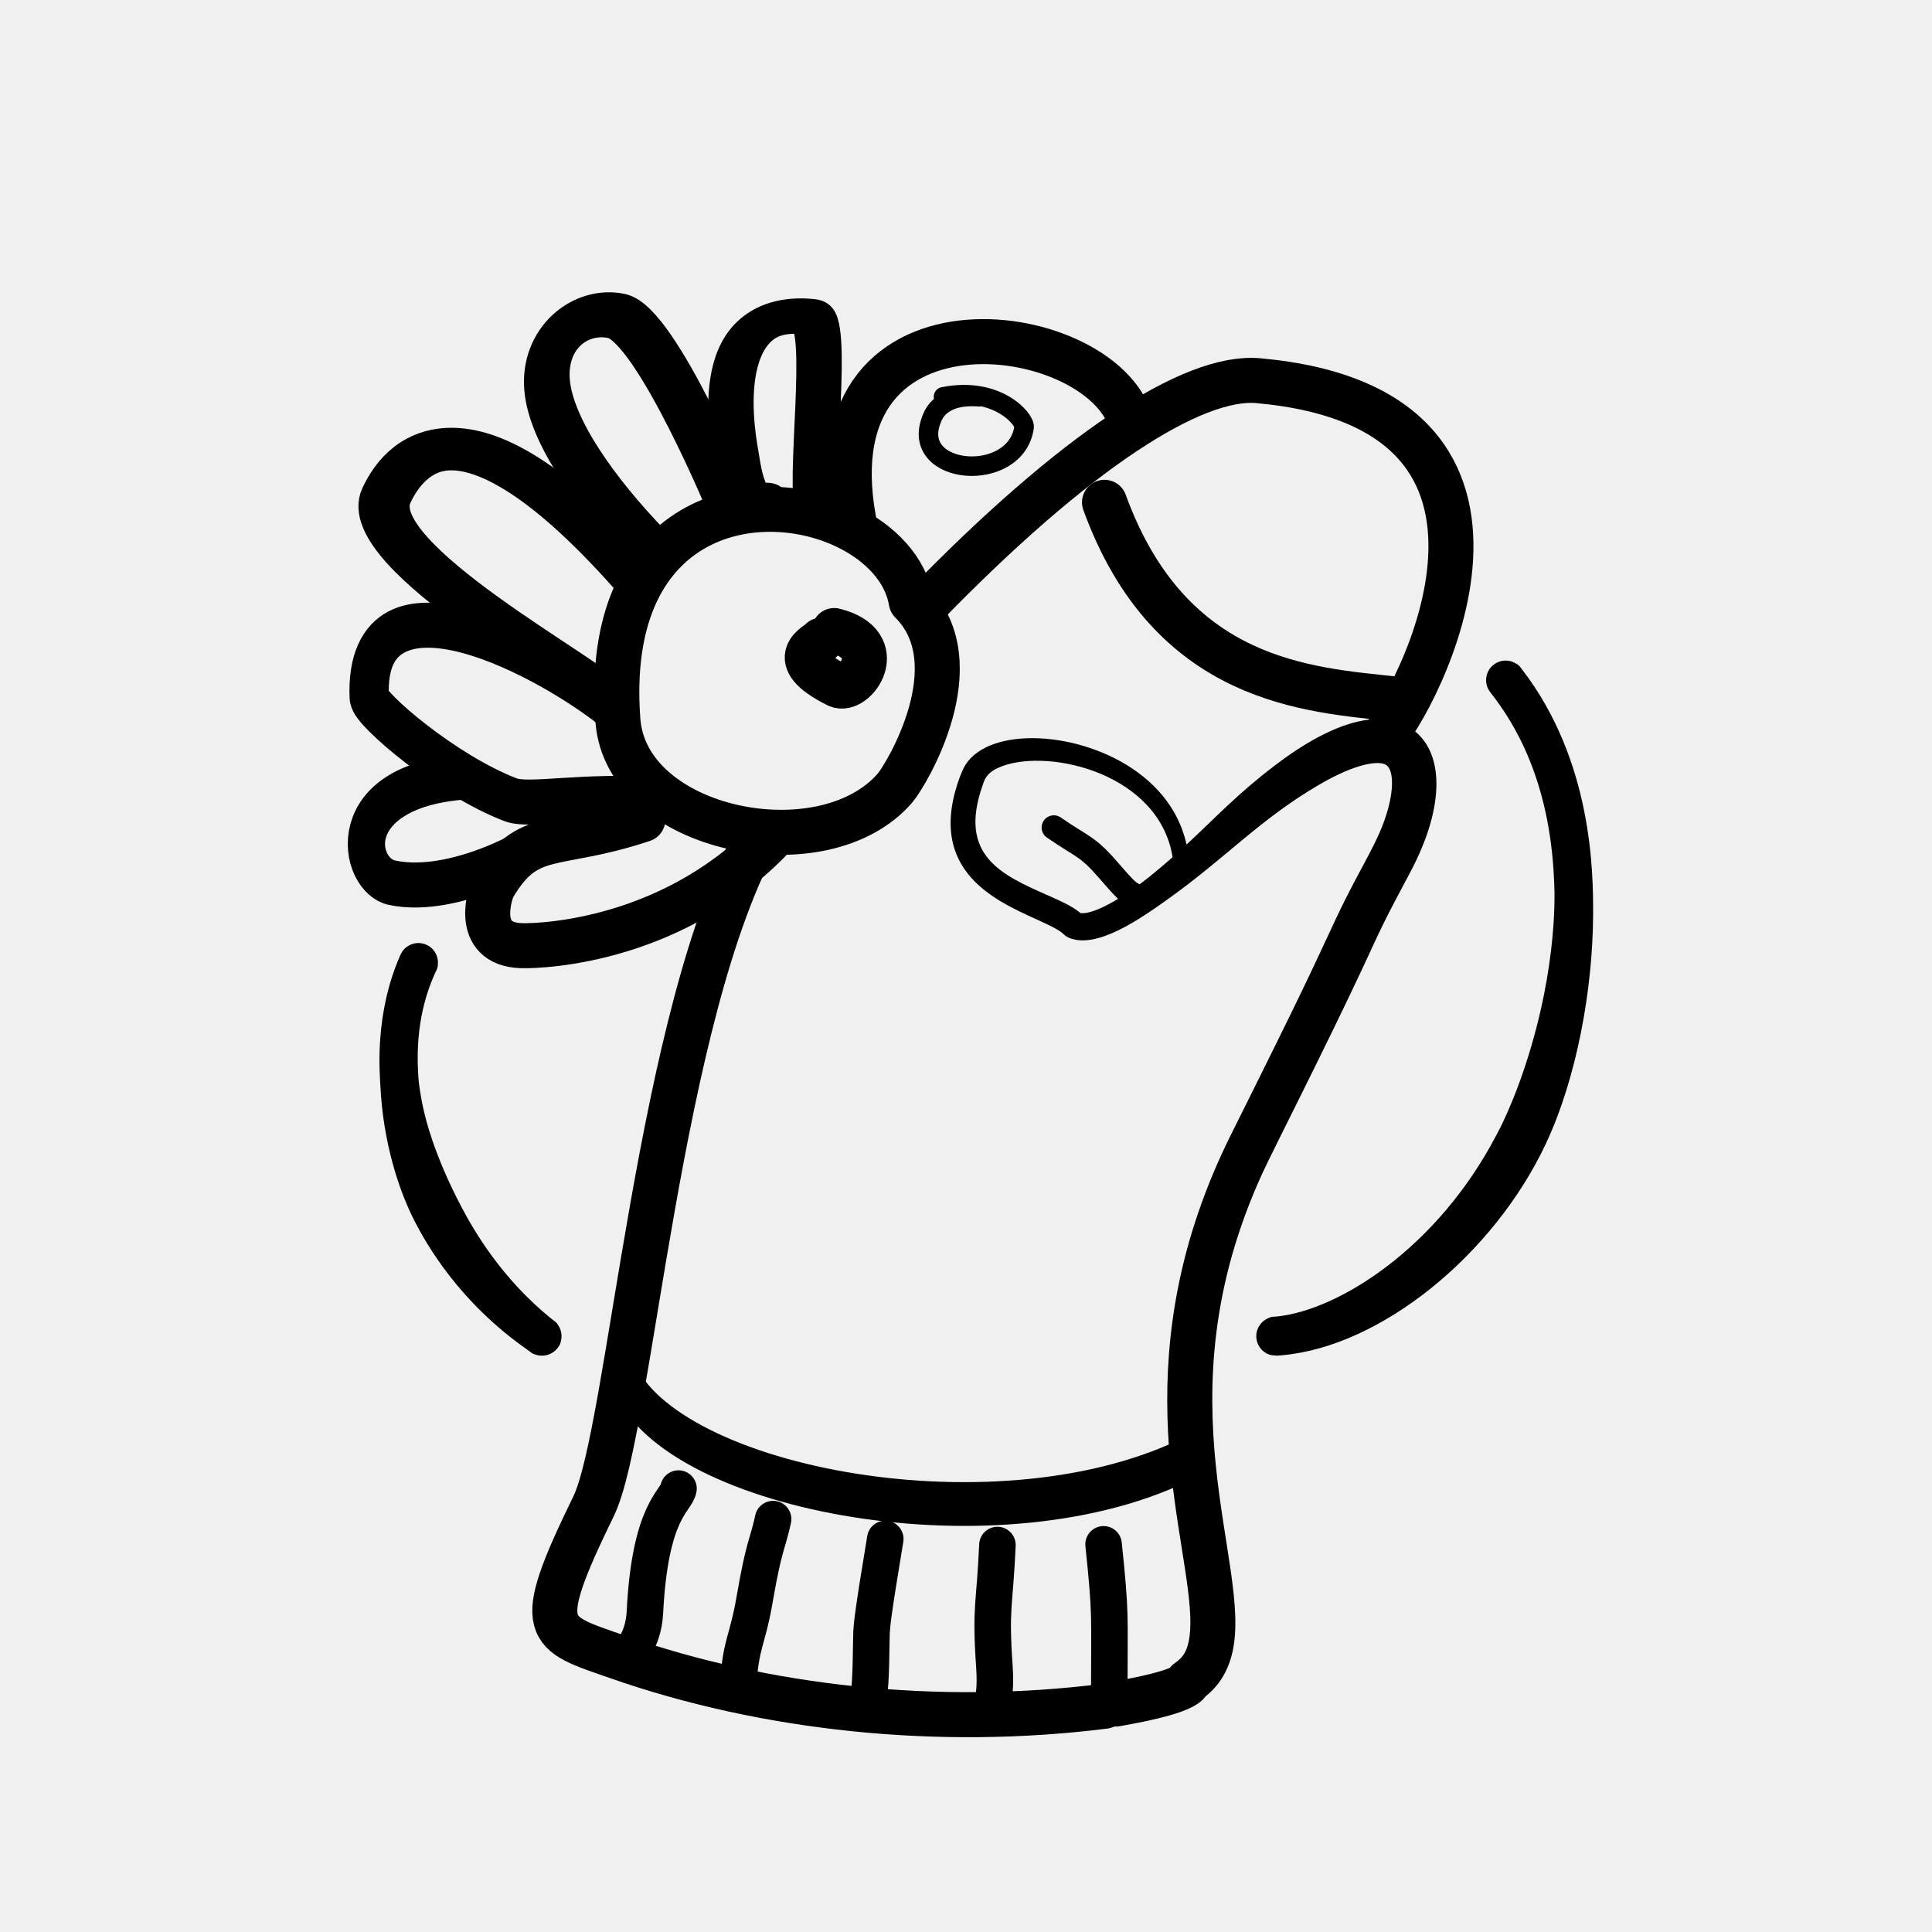
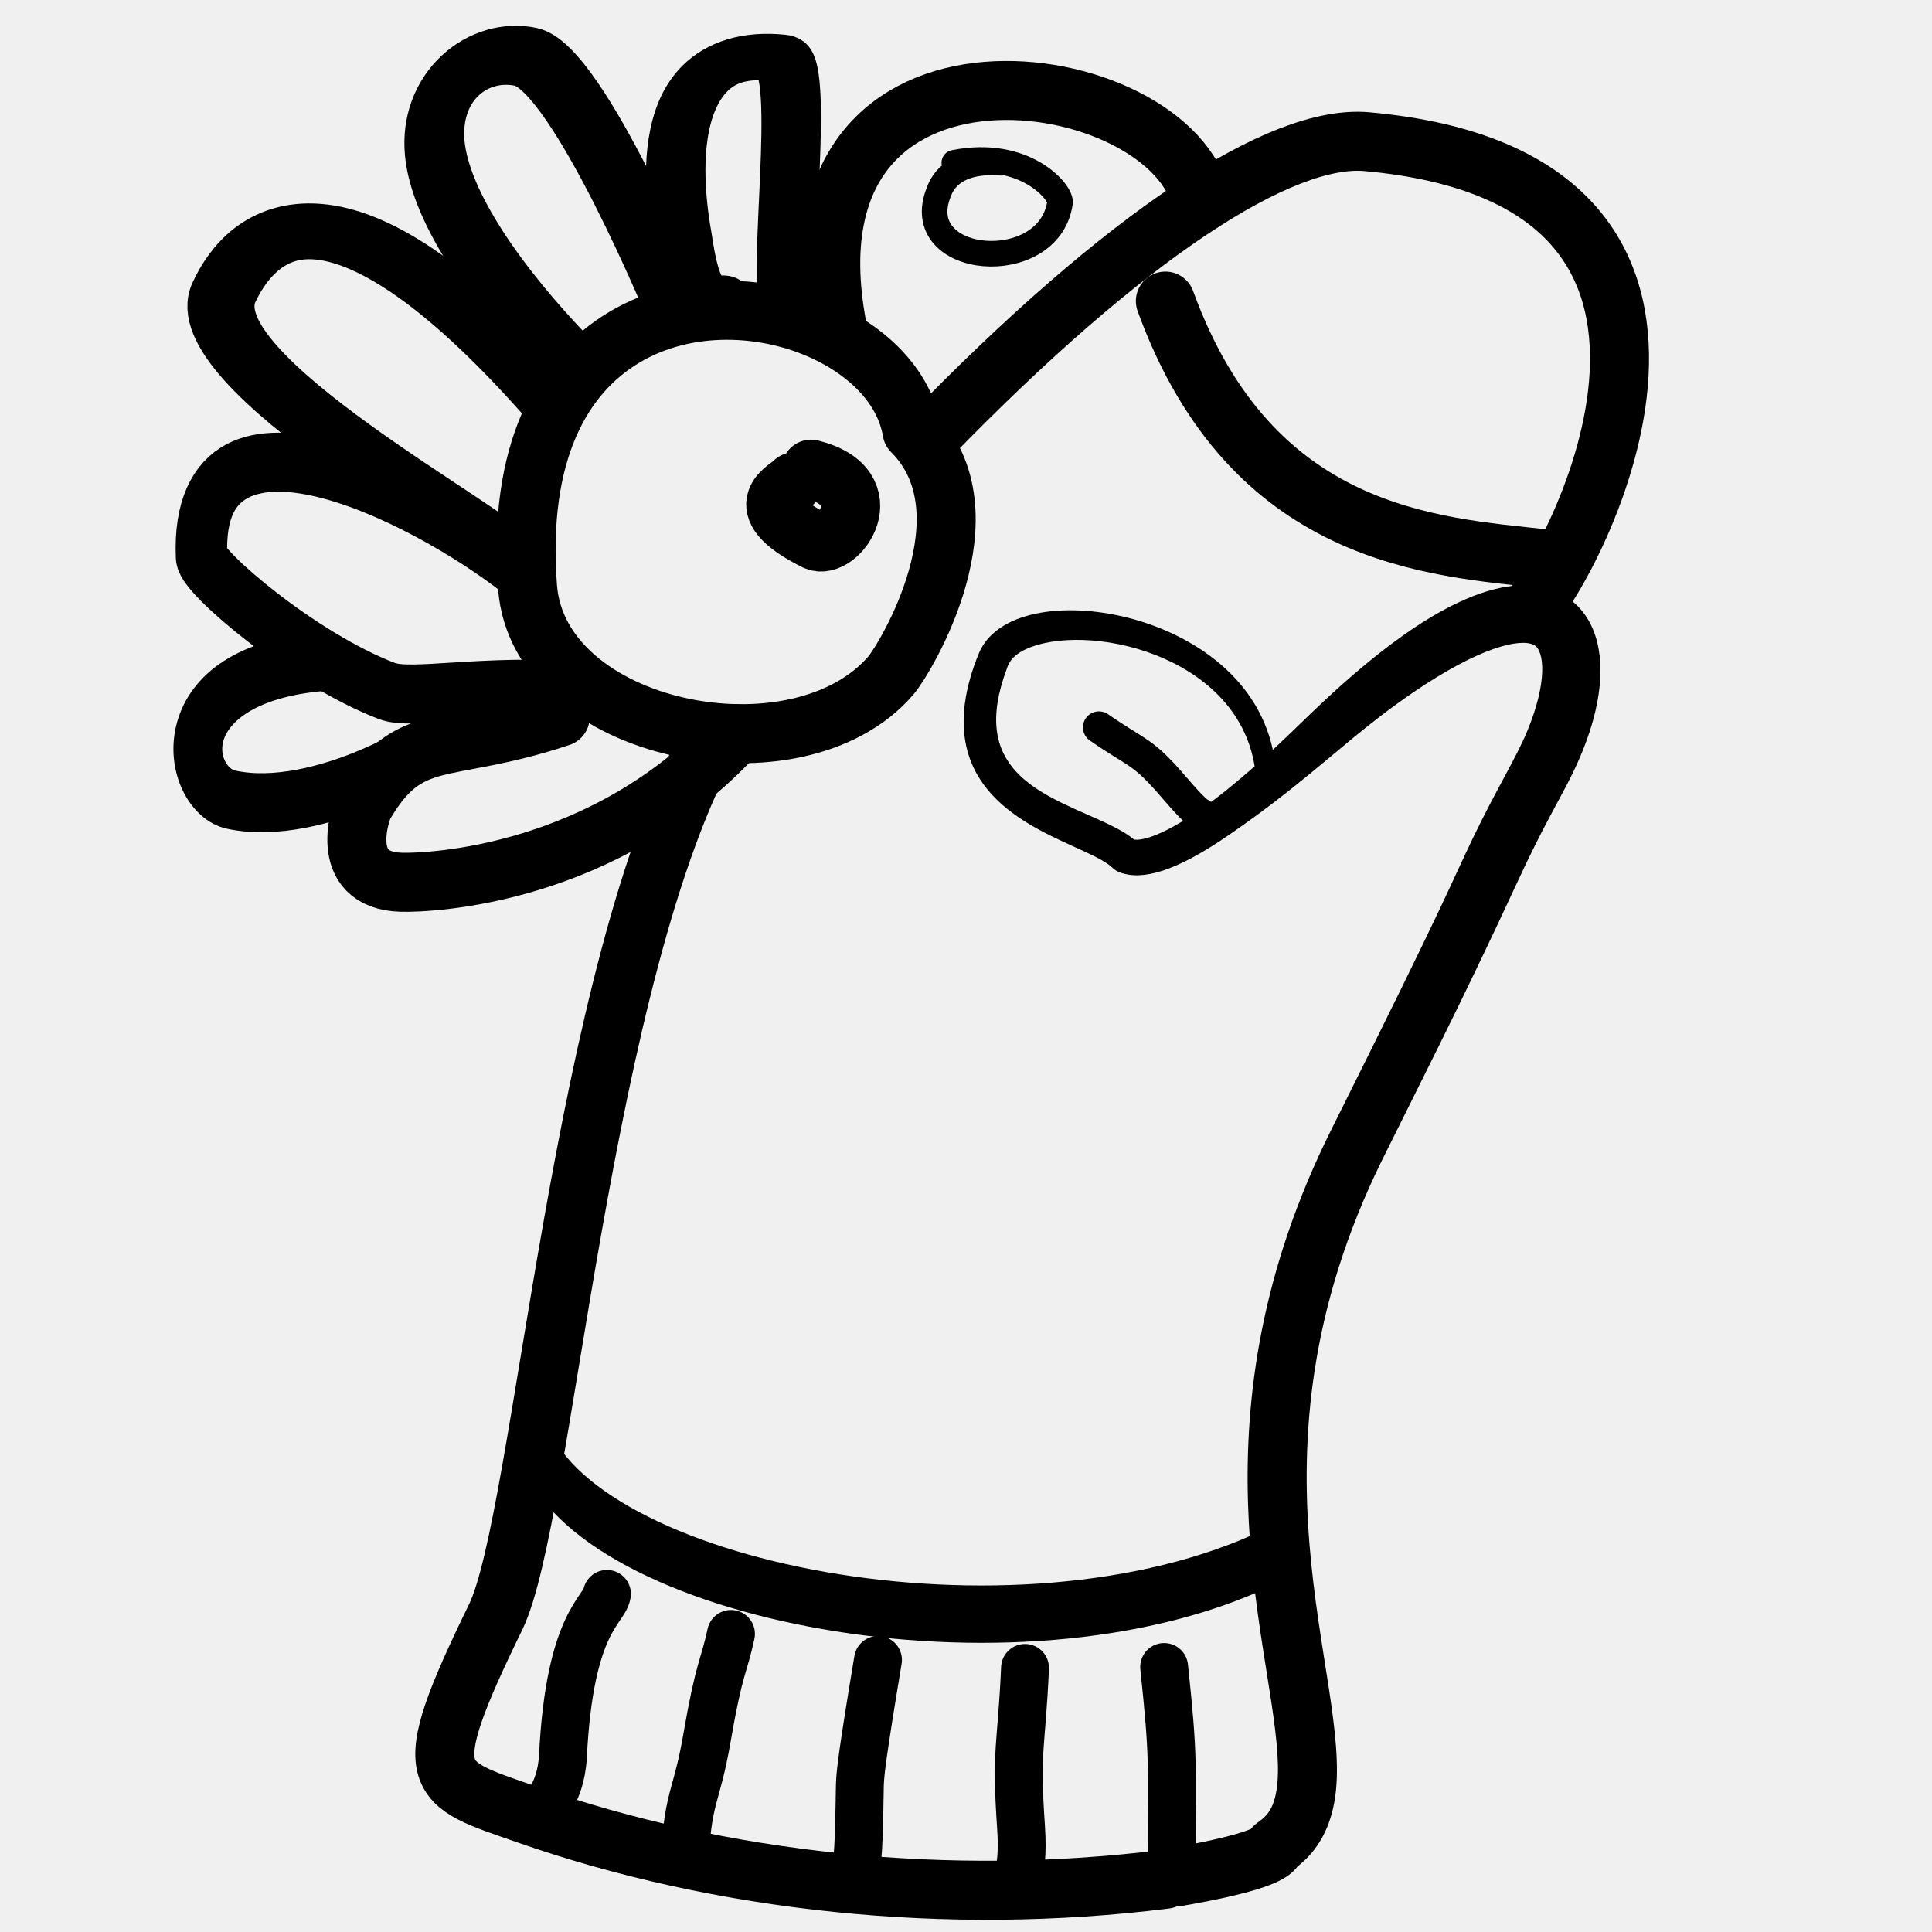
<svg xmlns="http://www.w3.org/2000/svg" width="100%" height="100%" viewBox="0 0 529 529" version="1.1" xml:space="preserve" style="fill-rule:evenodd;clip-rule:evenodd;stroke-linecap:round;stroke-linejoin:round;stroke-miterlimit:1.5;">
  <g id="Actor_icon" transform="matrix(1,0,0,1,28.38474,-201.8232)">
    <rect x="-28.385" y="201.823" width="528.742" height="528.742" style="fill:none;" />
-     <g transform="matrix(1.411314,0,0,1.08052,1598.277,-13.54375)">
+     <g transform="matrix(1.849973,0,0,1.416364,2026.538,-178.3269)">
      <g transform="matrix(0.531985,0,0,0.694849,-2914.654,-299.0752)">
        <path d="M3623.58,906.874C3607.382,817.781 3717.403,834.446 3725.122,873.039" style="fill:none;stroke:black;stroke-width:16.42px;" />
      </g>
      <g transform="matrix(0.531985,0,0,0.694849,-3300.722,-1002.488)">
        <path d="M4440.768,2351.849C4380.17,2359.459 4317.16,2352.738 4263.152,2333.84C4237.4,2324.829 4231.89,2325.1 4254.435,2278.904C4267.959,2251.194 4277.838,2098.799 4315.047,2033.136" style="fill:none;stroke:black;stroke-width:16.42px;" />
      </g>
      <g transform="matrix(0.531985,0,0,0.694849,-3300.722,-1002.488)">
        <path d="M4375.04,1950.702C4429.794,1894.275 4472.949,1866.27 4496.865,1868.429C4611.77,1878.8 4554.01,1986.976 4541.734,1999.252" style="fill:none;stroke:black;stroke-width:16.42px;" />
      </g>
      <g transform="matrix(0.531985,0,0,0.694849,-3300.722,-1002.488)">
-         <path d="M4464.585,2337.849C4464.962,2337.357 4465.281,2337.05 4465.389,2336.947C4467.912,2334.523 4473.256,2333.821 4471.856,2315.772C4469.24,2282.035 4447.742,2221.844 4487,2143.156C4515.752,2085.527 4516.052,2084.024 4525.121,2064.723C4534.466,2044.836 4540.769,2036.891 4544.144,2024.669C4546.394,2016.521 4546.073,2009.697 4543.1,2008.345C4540.278,2007.062 4532.324,2007.982 4518.889,2015.858C4497.381,2028.468 4485.544,2041.957 4464.387,2057.136C4453.498,2064.949 4438.281,2075.485 4428.214,2071.763C4426.058,2070.965 4426.419,2070.373 4423.854,2068.795C4413.218,2062.247 4383.13,2055.573 4384.701,2027.664C4385.175,2019.242 4388.673,2010.757 4389.908,2008.747C4398.807,1994.268 4431.969,1996.015 4452.753,2011.168C4465.093,2020.165 4469.21,2030.833 4470.682,2037.594C4481.286,2027.763 4489.279,2019.066 4502.961,2008.698C4509.57,2003.69 4535.702,1984.033 4552.545,1995.236C4564.562,2003.229 4565.353,2023.149 4552.21,2047.792C4541.874,2067.172 4542.055,2067.264 4535.224,2081.923C4521.561,2111.238 4502.196,2149.059 4498.318,2157.529C4460.356,2240.443 4494.574,2299.547 4487.487,2331.851C4485.51,2340.862 4480.856,2345.677 4477.609,2348.248C4474.757,2352.234 4467.618,2355.252 4448.391,2358.746C4447.492,2358.909 4445.737,2359.218 4445.732,2359.218C4444.653,2359.187 4443.547,2359.361 4442.494,2359.122C4442.012,2359.013 4439.233,2358.382 4437.437,2355.561C4435.583,2352.648 4436.235,2349.78 4436.348,2349.283C4437.088,2346.023 4439.492,2344.492 4439.909,2344.226C4441.849,2342.99 4441.955,2343.217 4444.219,2342.815C4457.618,2340.436 4462.77,2338.631 4464.585,2337.849ZM4465.601,2042.198C4465.513,2041.652 4465.394,2040.995 4465.221,2040.192C4458.79,2010.437 4417.93,2002.015 4401.727,2009.734C4397.417,2011.788 4396.886,2014.359 4396.327,2015.942C4387.258,2041.619 4403.16,2048.654 4420.323,2056.214C4426.431,2058.904 4429.46,2060.451 4432.012,2062.581C4436.448,2063.214 4446.933,2057.736 4458.868,2047.935C4461.273,2045.96 4463.5,2044.053 4465.601,2042.198Z" />
+         <path d="M4464.584,2337.85C4464.961,2337.358 4465.281,2337.05 4465.389,2336.947C4467.796,2334.635 4473.069,2333.866 4471.928,2316.773C4469.711,2283.527 4447.332,2222.58 4487.003,2143.151C4520.229,2076.626 4519.616,2076.099 4526.494,2061.836C4532.914,2048.522 4538.243,2040.049 4541.351,2032.631C4547.197,2018.683 4546.193,2009.926 4543.31,2008.447C4539.61,2006.549 4528.52,2008.791 4509.526,2021.78C4496.6,2030.619 4488.027,2038.758 4476.581,2047.842C4474.777,2049.274 4468.36,2054.495 4458.398,2061.345C4443.64,2071.492 4434.383,2074.115 4428.002,2071.684C4426.021,2070.929 4426.443,2070.234 4422.924,2068.247C4411.867,2062.004 4384.665,2055.223 4384.643,2029.739C4384.64,2026.74 4384.975,2020.299 4388.84,2010.853C4393.608,1999.202 4412.203,1996.247 4430.472,2000.903C4446.411,2004.965 4465.996,2016.118 4470.666,2037.619C4478.049,2030.759 4483.941,2024.603 4492.29,2017.378C4504.085,2007.169 4530.753,1985.596 4549.441,1993.563C4563.194,1999.427 4566.562,2018.625 4553.983,2044.33C4550.538,2051.367 4545.969,2058.663 4538.617,2074.587C4523.331,2107.696 4509.548,2134.536 4501.104,2151.669C4460.045,2234.969 4492.582,2295.198 4488.054,2328.625C4486.56,2339.657 4481.413,2345.242 4477.551,2348.289C4474.906,2351.862 4469.65,2353.749 4464.105,2355.291C4457.017,2357.261 4448.339,2358.76 4445.754,2359.214C4445.259,2359.301 4442.417,2359.8 4439.621,2357.831C4438.762,2357.226 4438.001,2356.447 4437.437,2355.561C4435.584,2352.648 4436.235,2349.78 4436.348,2349.283C4437.088,2346.023 4439.492,2344.491 4439.909,2344.225C4442.148,2342.8 4442.347,2343.3 4450.99,2341.526C4459.426,2339.795 4463.113,2338.483 4464.584,2337.85ZM4465.599,2042.211C4460.603,2010.789 4418.268,2001.853 4401.727,2009.734C4397.435,2011.78 4396.89,2014.42 4396.654,2015.048C4386.219,2042.904 4405.383,2049.519 4422.24,2057.064C4427.891,2059.593 4430.317,2061.147 4432.025,2062.585C4436.835,2063.276 4447.951,2056.803 4457.946,2048.688C4460.746,2046.414 4463.267,2044.269 4465.599,2042.211Z" />
      </g>
      <g transform="matrix(0.439998,0,0,0.694849,-2590.115,-299.0752)">
        <path d="M3471.138,1000.695C3416.888,1004.355 3424.691,1036.404 3439.82,1039.154C3468.849,1044.432 3511.605,1024.209 3516.979,1016.15" style="fill:none;stroke:black;stroke-width:16.42px;" />
      </g>
      <g transform="matrix(0.531985,0,-0.069767,0.546169,-2851.658,-165.6464)">
        <path d="M3590.576,900.417C3584.558,903.425 3581.199,894.152 3577.787,880.503C3576.243,874.328 3557.16,810.05 3595.849,815.169C3604.174,816.271 3605.319,893.187 3610.99,904.53" style="fill:none;stroke:black;stroke-width:16.42px;" />
      </g>
      <g transform="matrix(0.531985,0,0,0.694849,-2914.654,-299.0752)">
        <path d="M3546.693,1016.15C3514.126,1027.005 3504.714,1019.257 3492.161,1040.597C3491.282,1042.092 3484.275,1061.653 3502.501,1062.146C3510.536,1062.363 3559.294,1060.368 3595.631,1020.811" style="fill:none;stroke:black;stroke-width:16.42px;" />
      </g>
      <g transform="matrix(0.464183,0,0,0.694849,-2673.042,-299.0752)">
        <path d="M3533.356,976.841C3506.661,957.265 3427.401,919.686 3429.872,971.571C3430.078,975.893 3462.13,999.987 3488.972,1008.935C3496.899,1011.577 3518.601,1006.955 3552.249,1008.935" style="fill:none;stroke:black;stroke-width:16.42px;" />
      </g>
      <g transform="matrix(0.604789,0,0,0.657049,-3165.998,-262.0925)">
        <path d="M3532.653,924.251C3480.662,853.885 3460.181,875.035 3453.058,893.347C3443.983,916.676 3519.97,964.565 3522.306,971.574" style="fill:none;stroke:black;stroke-width:16.42px;" />
      </g>
      <g transform="matrix(0.531985,0,-0.087081,0.694849,-2834.805,-299.0752)">
        <path d="M3548.497,916.942C3526.318,897.303 3506.362,874.594 3502.103,857.858C3497.728,840.667 3509.533,829.748 3523.266,832.494C3538.35,835.511 3577.005,902.71 3577.357,903.414" style="fill:none;stroke:black;stroke-width:16.42px;" />
      </g>
      <g transform="matrix(0.531985,0,0,0.694849,-3300.722,-1002.488)">
        <path d="M4370.282,1949.013C4368.324,1937.262 4358.955,1927.484 4346.504,1921.544C4313.149,1905.631 4257.676,1917.265 4263.305,1992.319C4266.345,2032.854 4338.45,2047.208 4364.43,2016.898C4368.342,2012.334 4392.996,1971.726 4370.282,1949.013Z" style="fill:none;stroke:black;stroke-width:16.42px;" />
      </g>
      <g transform="matrix(0.531985,0,0,0.694849,-3300.722,-1002.488)">
        <path d="M4337.51,1963.058C4336.598,1964.654 4323.319,1969.422 4343.362,1979.444C4349.628,1982.577 4362.574,1964.642 4342.192,1959.546" style="fill:none;stroke:black;stroke-width:16.42px;" />
      </g>
      <g transform="matrix(0.531985,0,0,0.694849,-2914.654,-299.0752)">
        <path d="M3715.055,900.456C3739.058,966.463 3789.782,968.735 3820.576,972.156" style="fill:none;stroke:black;stroke-width:16.42px;" />
      </g>
      <g transform="matrix(2.366914,0,0,3.091528,-2837.022,-1254.786)">
        <path d="M798.038,538.18C800.566,539.93 800.731,539.594 802.752,541.951C803.989,543.395 804.235,543.518 804.401,543.601" style="fill:none;stroke:black;stroke-width:2px;" />
      </g>
      <g transform="matrix(1.476165,0,0,1.928083,-1135.243,-2350.559)">
        <path d="M77.425,1518.135C77.146,1519.812 73.687,1520.901 73.013,1534.38C72.907,1536.497 72.247,1537.817 72.11,1538.091" style="fill:white;stroke:black;stroke-width:4.8px;" />
      </g>
      <g transform="matrix(1.476165,0,0,1.928083,-1135.243,-2350.559)">
        <path d="M89.86,1522.146C89.142,1525.495 88.695,1525.373 87.453,1532.575C86.449,1538.401 85.639,1538.228 85.247,1544.107" style="fill:white;stroke:black;stroke-width:4.8px;" />
      </g>
      <g transform="matrix(1.476165,0,0,1.928083,-1135.243,-2350.559)">
        <path d="M104.601,1524.753C102.937,1534.741 102.858,1536 102.796,1536.987C102.735,1537.974 102.782,1543.675 102.395,1545.612" style="fill:white;stroke:black;stroke-width:4.8px;" />
      </g>
      <g transform="matrix(1.476165,0,0,1.928083,-1135.243,-2350.559)">
        <path d="M119.342,1525.555C118.995,1533.549 118.39,1533.504 118.941,1541.5C119.142,1544.408 118.828,1545.662 118.741,1546.013" style="fill:white;stroke:black;stroke-width:4.8px;" />
      </g>
      <g transform="matrix(1.476165,0,0,1.928083,-1135.243,-2350.559)">
        <path d="M133.292,1525.461C134.271,1534.754 134.045,1534.703 134.045,1544.013" style="fill:none;stroke:black;stroke-width:4.8px;" />
      </g>
      <g transform="matrix(2.366914,0,0,4.948923,-2502.479,-1029.648)">
        <path d="M621.312,318.536C624.362,324.441 651.464,327.832 667.273,323.132" style="fill:none;stroke:black;stroke-width:2.24px;" />
      </g>
      <g transform="matrix(2.366914,0,0,3.091528,-2502.479,-438.002)">
        <path d="M650.595,238.673C647.374,238.425 646.806,240.196 646.678,240.514C644.826,245.146 653.588,245.876 654.262,241.164C654.353,240.528 652.059,237.791 647.653,238.673" style="fill:none;stroke:black;stroke-width:1.6px;" />
      </g>
    </g>
-     <g transform="matrix(1.888026,0,0,2.083333,-41.54727,-2946.746)">
-       <path d="M189.167,1687.101C189.156,1686.944 189.089,1686.043 189.861,1685.24C190.099,1684.992 190.394,1684.78 190.718,1684.633C191.452,1684.299 191.488,1684.404 192.306,1684.322C201.145,1683.437 215.451,1675.364 224.037,1660.403C224.052,1660.378 226.718,1656.098 229.108,1648.624C233.135,1636.029 232.357,1627.143 232.343,1626.865C231.695,1613.727 226.52,1606.229 223.09,1602.286C222.371,1601.46 222.492,1600.55 222.513,1600.394C222.556,1600.068 222.668,1599.742 222.845,1599.456C222.931,1599.316 223.426,1598.513 224.575,1598.224C224.74,1598.183 225.689,1597.944 226.697,1598.455C227.32,1598.771 227.294,1598.808 227.729,1599.321C237.935,1611.371 238.034,1625.971 238.011,1631.476C237.971,1641.333 235.634,1653.018 231.139,1661.667C223.605,1676.162 207.34,1688.266 192.883,1689.435C192.827,1689.44 192.206,1689.49 192.186,1689.488C191.816,1689.444 191.43,1689.462 191.077,1689.354C190.915,1689.304 189.983,1689.018 189.466,1688.082C189.426,1688.009 189.205,1687.609 189.167,1687.101Z" />
-     </g>
-     <g transform="matrix(2.083333,0,0,2.083333,-79.04555,-2946.746)">
-       <path d="M97.624,1688.443C97.531,1688.57 96.998,1689.298 95.942,1689.46C95.617,1689.51 95.276,1689.5 94.956,1689.423C94.208,1689.241 94.251,1689.14 93.618,1688.698C84.617,1682.415 80.351,1674.787 78.847,1671.883C76.795,1667.92 74.662,1661.54 74.308,1653.979C74.23,1652.33 73.486,1644.557 76.974,1636.751C77.403,1635.789 78.273,1635.469 78.421,1635.414C78.729,1635.301 79.065,1635.243 79.394,1635.255C80.474,1635.296 81.096,1635.973 81.204,1636.09C81.911,1636.86 81.88,1637.752 81.874,1637.907C81.85,1638.591 81.783,1638.58 81.502,1639.202C80.117,1642.268 78.793,1646.798 79.341,1653.367C79.348,1653.457 79.553,1655.358 80.059,1657.461C80.251,1658.255 81.297,1662.975 84.975,1669.961C86.661,1673.164 90.248,1679.321 96.711,1684.575C97.287,1685.044 97.372,1684.97 97.755,1685.606C97.835,1685.739 98.295,1686.503 98.049,1687.52C97.928,1688.021 97.928,1688.027 97.624,1688.443Z" />
-     </g>
  </g>
</svg>
